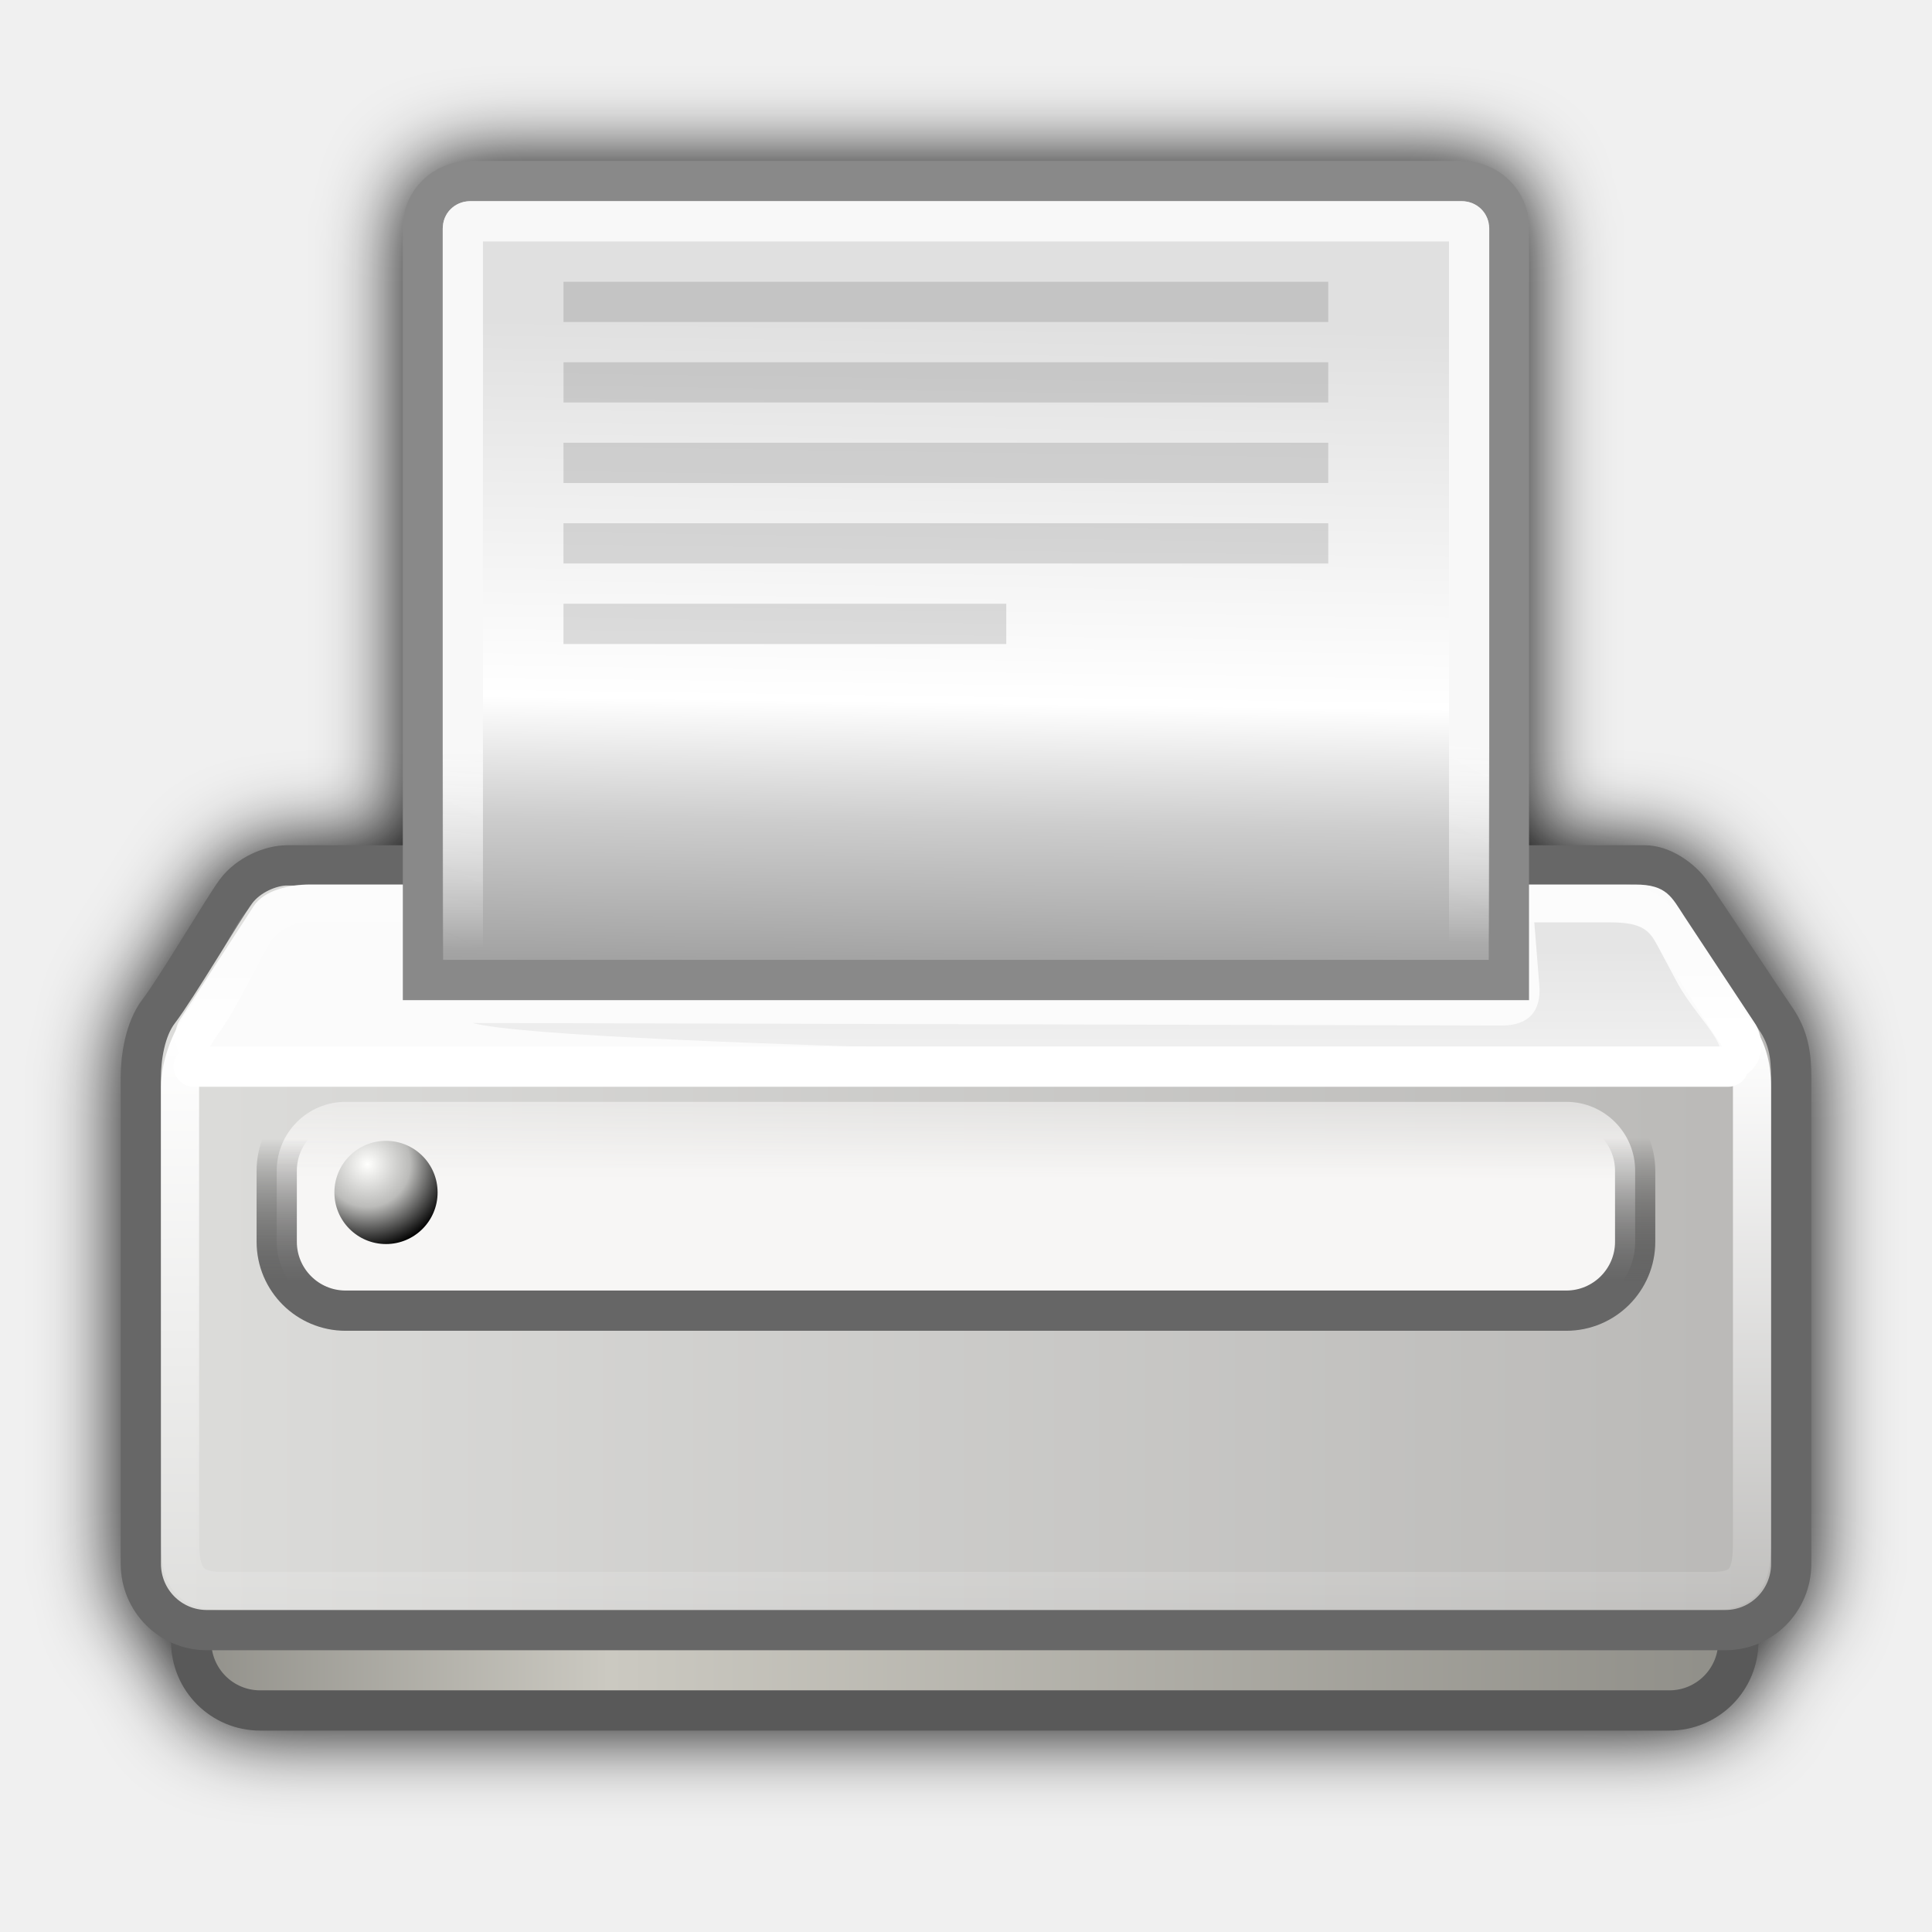
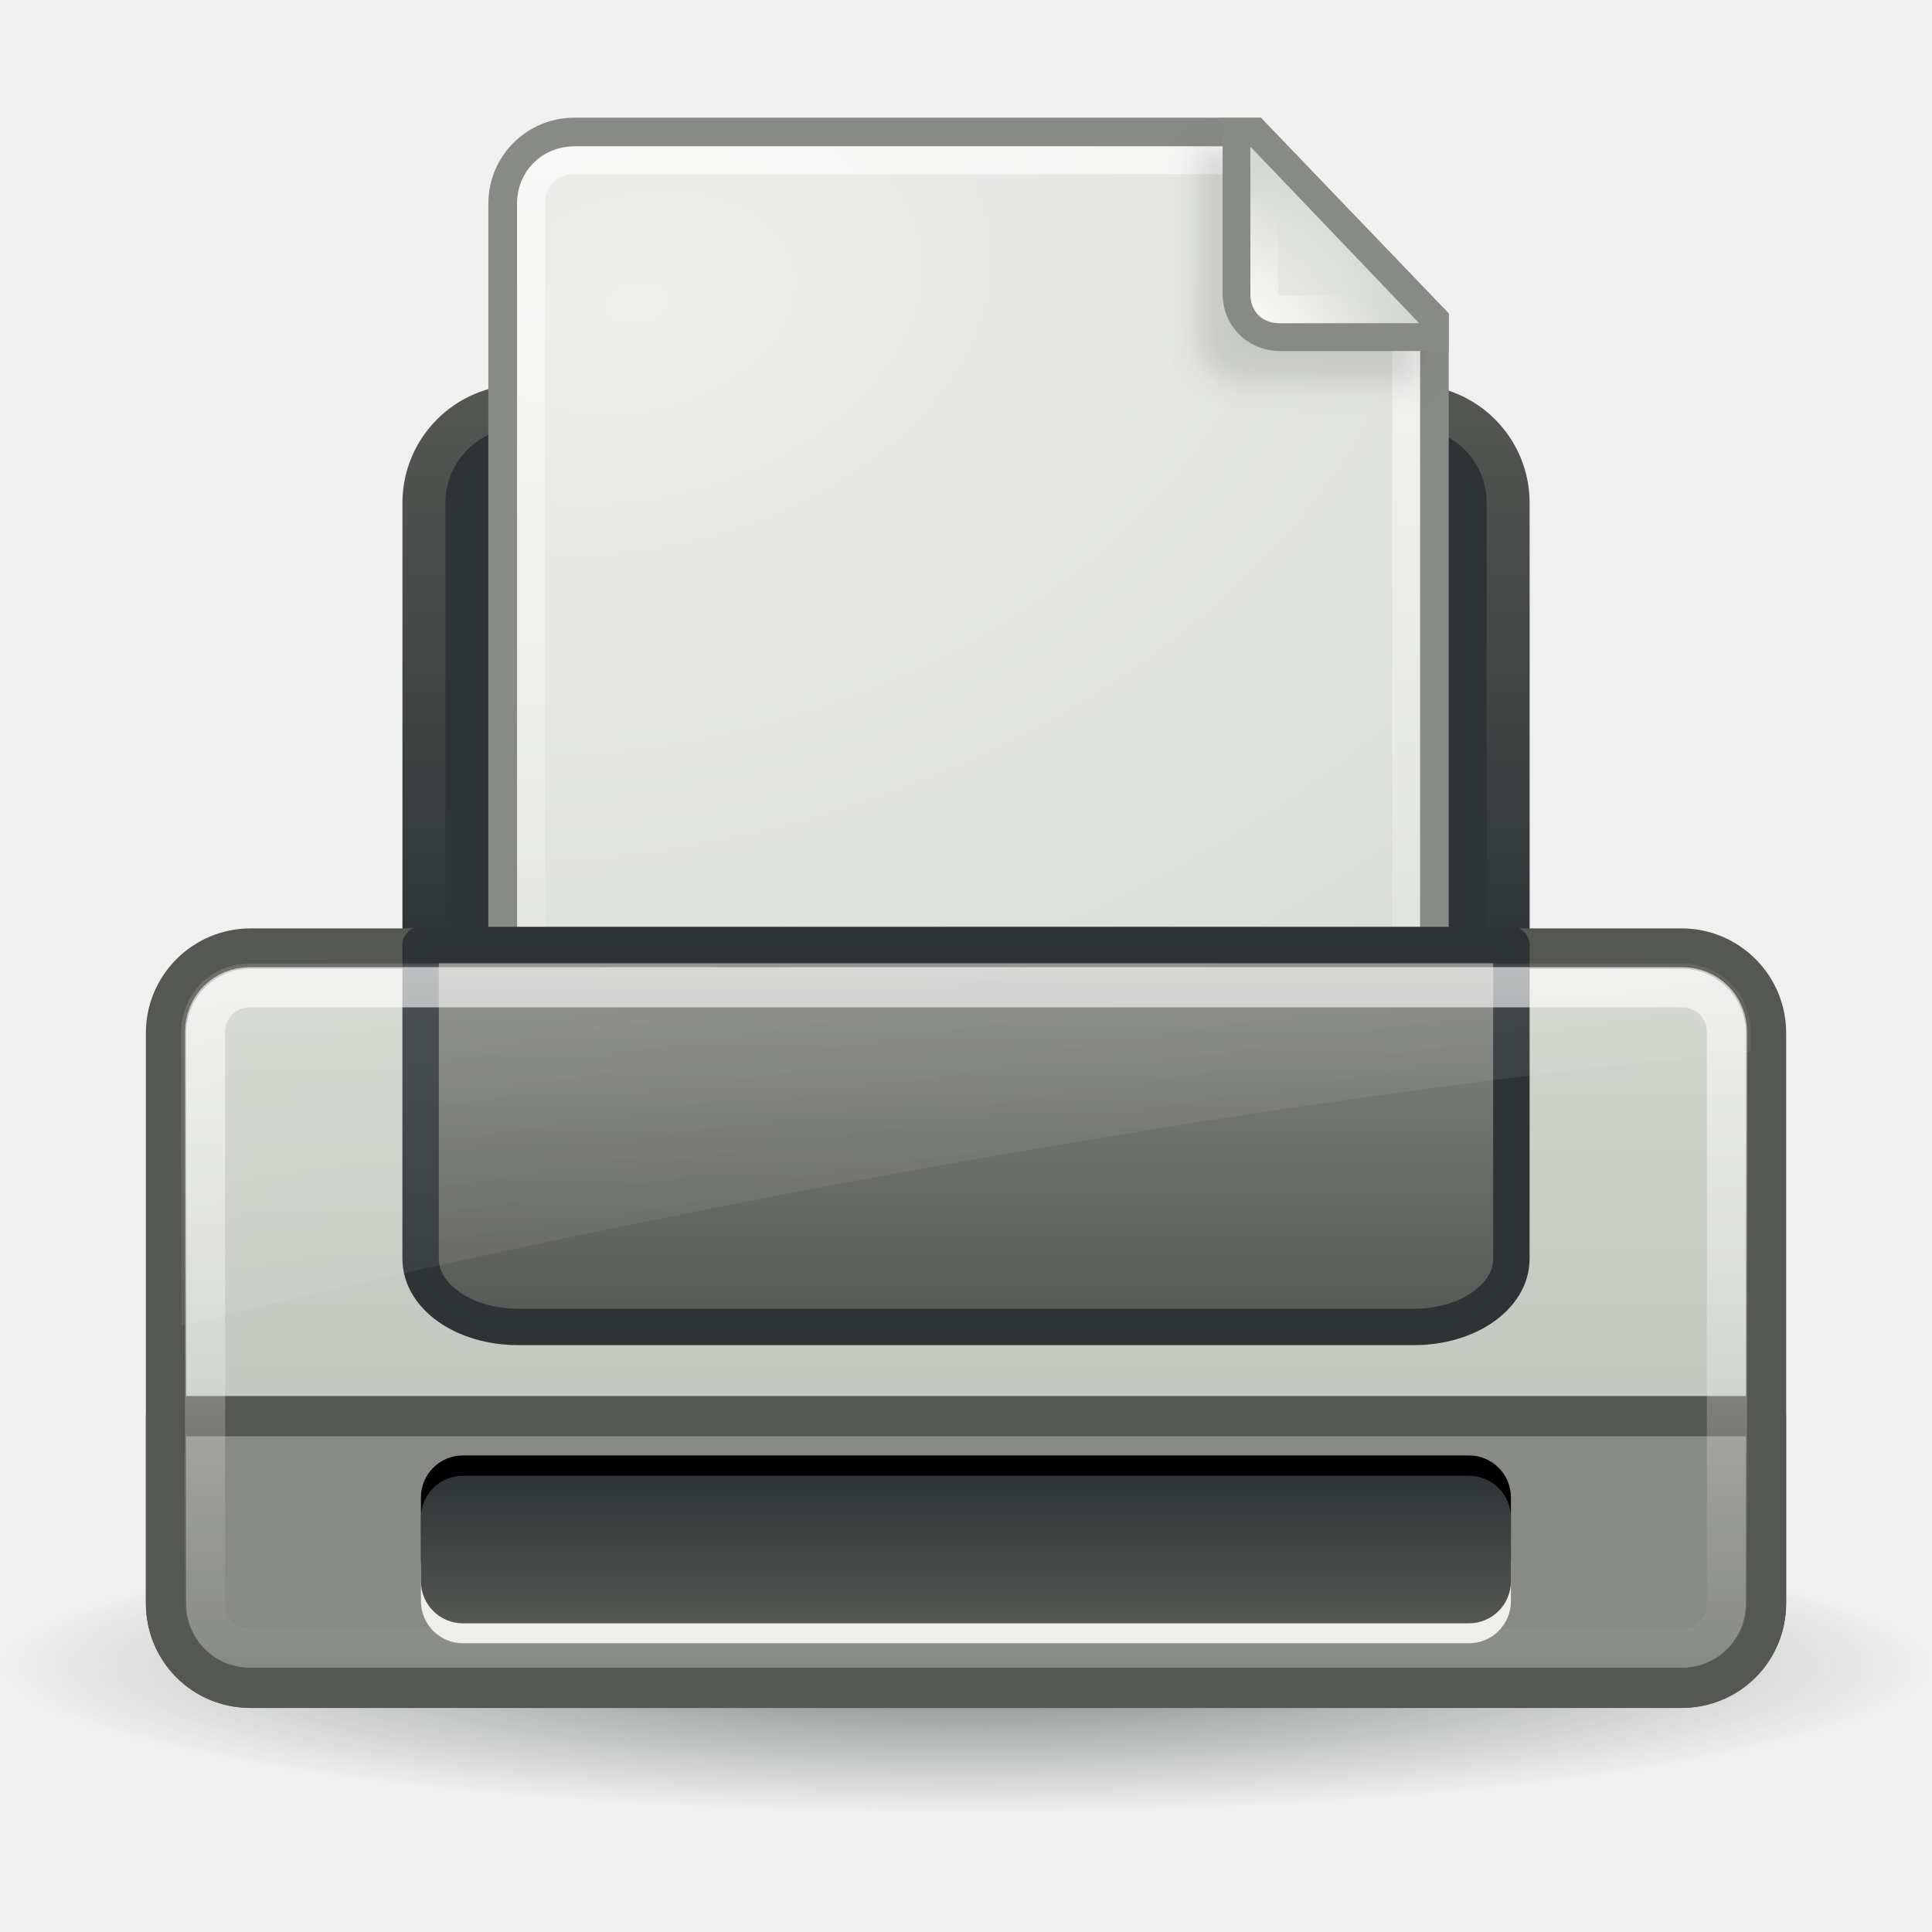
- <svg xmlns="http://www.w3.org/2000/svg" id="svg2994" viewBox="0 0 48 48" version="1.1">
-   <defs id="defs3">
-     <radialGradient id="radialGradient1433" cx="9.13" gradientUnits="userSpaceOnUse" cy="26.926" r="2.123">
-       <stop id="stop4700" style="stop-color:#fffffd" offset="0" />
-       <stop id="stop4706" style="stop-color:#bbbbb9" offset=".5" />
-       <stop id="stop4702" style="stop-color:#000000" offset="1" />
-     </radialGradient>
-     <linearGradient id="linearGradient1447" y2="72.064" gradientUnits="userSpaceOnUse" y1="57.228" gradientTransform="matrix(2.7721 0 0 .36074 .61872 2.8839)" x2="9.913" x1="9.87">
-       <stop id="stop4735" style="stop-color:#000000;stop-opacity:.237" offset="0" />
-       <stop id="stop4737" style="stop-color:#000000;stop-opacity:0" offset="1" />
+ <svg xmlns="http://www.w3.org/2000/svg" xmlns:xlink="http://www.w3.org/1999/xlink" viewBox="0 0 48 48" version="1.1" id="svg77">
+   <defs id="0">
+     <linearGradient id="2">
+       <stop id="k" stop-color="#fff" />
+       <stop id="l" offset="1" stop-color="#fff" stop-opacity="0" />
    </linearGradient>
-     <linearGradient id="linearGradient1451" y2="54.136" gradientUnits="userSpaceOnUse" y1="64.652" gradientTransform="matrix(2.3698 0 0 .42197 0 2)" x2="10.338" x1="10.338">
-       <stop id="stop4682" style="stop-color:#f7f6f5" offset="0" />
-       <stop id="stop4684" style="stop-color:#f7f6f5;stop-opacity:0" offset="1" />
+     <linearGradient id="3">
+       <stop id="m" stop-color="#2e3436" />
+       <stop id="n" offset="1" stop-color="#2e3436" stop-opacity="0" />
    </linearGradient>
-     <linearGradient id="linearGradient1453" y2="62.282" gradientUnits="userSpaceOnUse" y1="70.725" gradientTransform="matrix(2.3698 0 0 .42197 0 2)" x2="9.705" x1="9.732">
-       <stop id="stop4690" style="stop-color:#666666" offset="0" />
-       <stop id="stop4692" style="stop-color:#000000;stop-opacity:0" offset="1" />
+     <linearGradient id="4">
+       <stop id="o" stop-color="#2e3436" />
+       <stop id="p" offset="1" stop-color="#555753" />
    </linearGradient>
-     <linearGradient id="linearGradient1456" y2="19.337" gradientUnits="userSpaceOnUse" y1="25.14" gradientTransform="matrix(1.1988 0 0 .85356 -.14309 2.0345)" x2="20.718" x1="20.771">
-       <stop id="stop15664" style="stop-color:#ffffff;stop-opacity:0" offset="0" />
-       <stop id="stop15666" style="stop-color:#f8f8f8" offset="1" />
+     <linearGradient id="5">
+       <stop id="q" stop-color="#555753" />
+       <stop id="r" offset="1" stop-color="#2e3436" />
    </linearGradient>
-     <linearGradient id="linearGradient1459" y2="25.247" gradientUnits="userSpaceOnUse" y1="3.679" gradientTransform="matrix(.94494 0 0 1.0761 .068446 4.0932)" x2="24.79" x1="25.057">
-       <stop id="stop260" style="stop-color:#e0e0e0" offset="0" />
-       <stop id="stop4886" style="stop-color:#ffffff" offset=".405" />
-       <stop id="stop4884" style="stop-color:#cdcdcd" offset=".534" />
-       <stop id="stop261" style="stop-color:#494949" offset="1" />
+     <linearGradient id="6">
+       <stop id="s" stop-color="#fff" stop-opacity="0.8" />
+       <stop id="t" offset="1" stop-color="#fff" stop-opacity="0" />
    </linearGradient>
-     <linearGradient id="linearGradient1464" y2="58.831" gradientUnits="userSpaceOnUse" y1="32.539" gradientTransform="matrix(1.4902 0 0 .66874 .088951 2)" x2="15.488" x1="15.388">
-       <stop id="stop4764" style="stop-color:#ffffff;stop-opacity:.124" offset="0" />
-       <stop id="stop4768" style="stop-color:#ffffff" offset=".103" />
-       <stop id="stop4766" style="stop-color:#ffffff;stop-opacity:0" offset="1" />
+     <linearGradient id="7">
+       <stop id="u" stop-color="#888a85" />
+       <stop id="v" offset="1" stop-color="#555753" />
    </linearGradient>
-     <linearGradient id="linearGradient1468" y2="88.295" gradientUnits="userSpaceOnUse" y1="88.295" gradientTransform="matrix(2.2918 0 0 .43427 .088552 2)" x2="18.972" x1="1.846">
-       <stop id="stop4743" style="stop-color:#dcdcda" offset="0" />
-       <stop id="stop4745" style="stop-color:#bab9b7" offset="1" />
+     <linearGradient id="8">
+       <stop id="w" stop-color="#d3d7cf" />
+       <stop id="x" offset="1" stop-color="#babdb6" />
    </linearGradient>
-     <linearGradient id="linearGradient1471" y2="88.295" gradientUnits="userSpaceOnUse" y1="88.295" gradientTransform="matrix(2.3027 0 0 .43792 0 .58403)" x2="18.972" x1="1.846">
-       <stop id="stop4670" style="stop-color:#8e8d87" offset="0" />
-       <stop id="stop4676" style="stop-color:#cbc9c1" offset=".276" />
-       <stop id="stop4672" style="stop-color:#8e8d87" offset="1" />
+     <filter x="-0.16" y="-0.151" width="1.321" height="1.302" color-interpolation-filters="sRGB" id="9">
+       <feGaussianBlur id="y" stdDeviation="0.533" />
+     </filter>
+     <linearGradient id="A">
+       <stop id="z" stop-color="#eeeeec" />
+       <stop id="10" offset="1" stop-color="#d3d7cf" />
    </linearGradient>
-     <filter style="color-interpolation-filters:sRGB;" id="filter958">
-       <feFlood flood-opacity="1" flood-color="rgb(0,0,0)" result="flood" id="feFlood948" />
-       <feComposite in="flood" in2="SourceGraphic" operator="in" result="composite1" id="feComposite950" />
-       <feGaussianBlur in="composite1" stdDeviation="0.988" result="blur" id="feGaussianBlur952" />
-       <feOffset dx="0" dy="0" result="offset" id="feOffset954" />
-       <feComposite in="SourceGraphic" in2="offset" operator="over" result="composite2" id="feComposite956" />
-     </filter>
+     <radialGradient cx="29.83" cy="47.905" r="26.799" id="B" xlink:href="#3" gradientUnits="userSpaceOnUse" gradientTransform="matrix(1,0,0,0.1378092,0,41.30351)" />
+     <linearGradient y1="24.75" x2="0" y2="42.19" id="C" xlink:href="#6" gradientUnits="userSpaceOnUse" />
+     <linearGradient y1="37.39" x2="0" y2="41.05" id="D" xlink:href="#4" gradientUnits="userSpaceOnUse" gradientTransform="translate(1.0284996e-8,-0.7220601)" />
+     <linearGradient y1="23.748" x2="0" y2="38.1" id="E" xlink:href="#7" gradientUnits="userSpaceOnUse" gradientTransform="matrix(1.006031,0,0,0.7144435,-0.1447548,6.130371)" />
+     <linearGradient y1="23.788" x2="0" y2="43.15" id="F" xlink:href="#8" gradientUnits="userSpaceOnUse" gradientTransform="translate(0.1716337,-0.7220601)" />
+     <linearGradient y1="10.279" x2="0" y2="24.815" id="G" xlink:href="#5" gradientUnits="userSpaceOnUse" gradientTransform="translate(1.0284996e-8,-0.7220601)" />
+     <linearGradient x1="34.13" y1="8.75" x2="36.533" y2="6.363" id="H" xlink:href="#6" gradientUnits="userSpaceOnUse" gradientTransform="matrix(0.6916081,0,0,0.6916081,7.465309,1.978372)" />
+     <radialGradient cx="34.13" cy="8.609" r="3.03" id="I" xlink:href="#A" gradientUnits="userSpaceOnUse" gradientTransform="matrix(1.383216,1.4328367e-7,-1.4993085e-7,1.447386,-16.13582,-4.431151)" />
+     <linearGradient y1="2.438" x2="0" y2="43.34" id="J" xlink:href="#6" gradientUnits="userSpaceOnUse" gradientTransform="matrix(0.6916081,0,0,0.6916081,7.465309,2.081162)" />
+     <radialGradient cx="13.559" cy="12.06" r="16.219" id="K" xlink:href="#A" gradientUnits="userSpaceOnUse" gradientTransform="matrix(0.4270251,1.770862,-2.620274,0.6318527,41.60817,-24.1091)" />
+     <linearGradient x1="13.938" y1="-19.643" x2="22.15" y2="35.684" id="L" xlink:href="#2" gradientUnits="userSpaceOnUse" />
+     <linearGradient id="M">
+       <stop id="11" stop-color="#eeeeec" />
+       <stop id="12" offset="1" stop-color="#eeeeec" stop-opacity="0" />
+     </linearGradient>
+     <linearGradient y1="4.219" x2="0" y2="43.781" id="N" xlink:href="#6" gradientUnits="userSpaceOnUse" gradientTransform="translate(0,-1.499999)" />
+     <linearGradient x1="4.094" y1="-58.01" x2="15.298" y2="33.906" id="O" xlink:href="#M" gradientUnits="userSpaceOnUse" gradientTransform="translate(0,-1.499999)" />
+     <radialGradient cx="24.377" cy="45.941" r="23.08" id="P" xlink:href="#3" gradientUnits="userSpaceOnUse" gradientTransform="matrix(1,0,0,0.1455399,-0.3770313,36.45506)" />
+     <radialGradient cx="60.05" cy="51.39" r="15.03" id="Q" xlink:href="#R" gradientUnits="userSpaceOnUse" gradientTransform="matrix(-1.404511,1.188857,-1,-1.181396,199.7381,11.75054)" />
+     <linearGradient id="R">
+       <stop id="13" stop-color="#eee" />
+       <stop id="14" offset="1" stop-color="#dcdcdc" />
+     </linearGradient>
  </defs>
-   <g id="layer1">
-     <g id="g910" style="filter:url(#filter958)">
-       <rect x="4.75" y="36.004" width="38.438" height="6.492" ry="1.712" rx="1.712" style="fill:url(#linearGradient1471);stroke:#595959" id="rect4652" />
-       <path d="m 7.131,21.5 h 33.74 c 0.385,0 0.877,0.288 1.18,0.724 0.303,0.436 1.737,2.61 2.058,3.074 0.322,0.464 0.393,0.904 0.393,1.476 v 12.077 c 0,0.914 -0.732,1.649 -1.641,1.649 H 5.14 C 4.231,40.5 3.499,39.765 3.499,38.851 V 26.774 c 0,-0.494 0.101,-1.202 0.446,-1.653 C 4.381,24.552 5.55,22.573 5.858,22.153 6.166,21.733 6.732,21.5 7.131,21.5 Z" style="color:#000000;fill:url(#linearGradient1468);stroke:#676767" id="rect4609" />
-       <path d="m 7.705,21.976 c -0.498,0 -1.138,0.131 -1.401,0.535 L 4.466,25.34 c -0.296,0.455 0.034,1.528 0.924,1.528 h 37.289 c 1.204,0 1.208,-1.01 0.924,-1.44 l -1.751,-2.652 c -0.318,-0.48 -0.433,-0.8 -1.226,-0.8 H 7.705 Z" style="fill:#fbfbfb;fill-rule:evenodd" id="path4718" />
-       <path d="m 7.6,22.446 h 32.775 c 0.365,0 0.831,0.273 1.119,0.685 0.288,0.413 1.294,2.03 1.599,2.469 0.306,0.44 0.435,0.856 0.435,1.398 v 11.281 c 0,0.865 -0.133,1.249 -0.995,1.249 H 5.531 c -0.863,0 -1.058,-0.384 -1.058,-1.249 V 26.998 c 0,-0.468 0.221,-1.138 0.548,-1.565 0.413,-0.539 1.081,-1.971 1.373,-2.369 0.292,-0.397 0.829,-0.618 1.207,-0.618 z" style="color:#000000;fill:none;stroke:url(#linearGradient1464);stroke-width:0.947" id="path4750" />
-       <path d="m 11.682,4.498 h 24.632 c 0.65,0 1.174,0.51 1.174,1.144 v 18.706 H 10.508 V 5.642 c 0,-0.634 0.524,-1.144 1.174,-1.144 z" style="color:#000000;display:block;fill:url(#linearGradient1459);stroke:#898989;stroke-linecap:round" id="rect15391" />
-       <rect x="11.499" y="5.499" width="25.001" height="18.836" ry="0.177" rx="0.177" style="color:#000000;display:block;fill:none;stroke:url(#linearGradient1456);stroke-linecap:round;stroke-linejoin:round" id="rect15660" />
-       <rect x="6.875" y="27.375" width="33.75" height="5.188" ry="1.712" rx="1.712" style="fill:url(#linearGradient1451);stroke:url(#linearGradient1453)" id="rect4678" />
-       <circle r="1.282" cy="27.626" cx="9.59" transform="translate(0,2)" style="fill:url(#radialGradient1433)" id="path4696" />
-       <path d="m 11.744,25.416 25.562,0.063 c 0.688,0.001 0.988,-0.371 0.938,-1 l -0.125,-1.563 h 1.866 c 0.812,0 0.99,0.193 1.187,0.563 l 0.5,0.937 c 0.527,0.988 1.812,1.974 0.498,1.974 -4.502,0 -28.176,-0.349 -30.426,-0.974 z" style="opacity:0.366;fill:url(#linearGradient1447);fill-rule:evenodd" id="path4731" />
-       <path d="M 42.938,26.5 H 4.812" style="fill:none;stroke:#ffffff;stroke-width:1px;stroke-linecap:round;stroke-linejoin:round" id="path4760" />
-       <g transform="translate(0,2)" style="opacity:0.436" id="g4849">
-         <rect x="14" y="5" width="19" height="1" style="color:#000000;fill:#000000;fill-opacity:0.292" id="rect4831" />
-         <rect x="14" y="7" width="19" height="1" style="color:#000000;fill:#000000;fill-opacity:0.292" id="rect4833" />
-         <rect x="14" y="9" width="19" height="1" style="color:#000000;fill:#000000;fill-opacity:0.292" id="rect4835" />
-         <rect x="14" y="11" width="19" height="1" style="color:#000000;fill:#000000;fill-opacity:0.292" id="rect4837" />
-         <rect x="14" y="13" width="11" height="1" style="color:#000000;fill:#000000;fill-opacity:0.292" id="rect4839" />
-       </g>
-     </g>
+   <g id="g923" style="display:inline">
+     <path fill="url(#B)" opacity="0.6" id="S" transform="matrix(0.8955477,0,0,1,-2.713781,-6.522486)" d="m 56.629,47.905 a 26.799,3.693 0 1 1 -53.598,0 26.799,3.693 0 1 1 53.598,0 z" />
+     <path stroke-width="1.067" stroke-linecap="square" stroke-linejoin="round" stroke="url(#G)" fill="#2e3436" id="T" d="m 12.938,10.09 c -1.329,0 -2.406,1.077 -2.406,2.406 v 11.062 h 26.938 v -11.062 c 0,-1.329 -1.077,-2.406 -2.406,-2.406 z" />
+     <rect rx="2.1" stroke-linecap="square" stroke-linejoin="round" stroke="#555753" fill="url(#F)" id="U" y="23.566" x="4.124" height="18.365" width="39.753" />
+     <path stroke-linecap="square" stroke-linejoin="round" stroke="#555753" fill="#888a85" id="V" d="m 4.125,35.184 v 4.656 c 0,1.163 0.93,2.094 2.094,2.094 h 35.562 c 1.163,0 2.094,-0.93 2.094,-2.094 v -4.656 z" />
+     <path fill="#888a85" id="W" d="m 14.273,2.924 c -1.188,0 -2.14,0.952 -2.14,2.14 V 30.761 c 0,1.188 0.952,2.14 2.14,2.14 H 33.854 c 1.188,0 2.14,-0.952 2.14,-2.14 V 7.787 L 31.326,2.924 Z" />
+     <path fill="url(#K)" id="X" d="m 14.273,3.637 c -0.801,0 -1.426,0.625 -1.426,1.426 V 30.761 c 0,0.801 0.625,1.426 1.426,1.426 H 33.854 c 0.801,0 1.426,-0.625 1.426,-1.426 V 8.09 L 31.023,3.637 Z" />
+     <path stroke-width="0.692" stroke-linecap="square" stroke-linejoin="round" stroke="url(#J)" fill="none" opacity="0.8" id="Y" d="m 14.273,3.983 c -0.621,0 -1.081,0.46 -1.081,1.081 V 30.761 c 0,0.621 0.46,1.081 1.081,1.081 H 33.854 c 0.621,0 1.081,-0.46 1.081,-1.081 V 8.198 L 30.872,3.983 Z" />
+     <path filter="url(#9)" fill="#2e3436" opacity="0.16" id="Z" transform="matrix(0.6916081,0,0,0.6916081,8.866508,-0.3860239)" d="m 30.224,5.825 v 6.875 c 0,0.957 0.677,1.594 1.719,1.594 h 6.25 v -1.812 l -6.938,-6.656 z" />
+     <path fill="#888a85" id="a" d="M 30.375,2.929 V 7.295 c -2e-6,0.801 0.625,1.426 1.426,1.426 h 4.193 V 7.792 L 31.326,2.929 Z" />
+     <path fill="url(#I)" id="b" d="M 31.066,3.643 V 7.295 c -1e-6,0.443 0.292,0.735 0.735,0.735 h 3.458 z" />
+     <path stroke-width="0.692" stroke-linecap="square" stroke="url(#H)" fill="none" opacity="0.8" id="c" d="M 31.412,4.529 V 7.295 c -1e-6,0.261 0.128,0.389 0.389,0.389 h 2.658 z" />
+     <path stroke-width="0.905" stroke-linecap="square" stroke-linejoin="round" stroke="#2e3436" fill="url(#E)" id="d" d="m 10.45,23.478 v 7.792 c 0,0.949 1.084,1.697 2.421,1.697 h 22.258 c 1.337,0 2.421,-0.747 2.421,-1.697 v -7.792 z" />
+     <path stroke-linecap="square" stroke-linejoin="round" stroke="url(#C)" fill="none" opacity="0.8" id="e" transform="translate(1.0284996e-8,-0.7220601)" d="m 6.219,25.25 c -0.639,0 -1.125,0.486 -1.125,1.125 v 14.188 c 0,0.639 0.486,1.125 1.125,1.125 h 35.562 c 0.639,0 1.125,-0.486 1.125,-1.125 V 26.375 c 0,-0.639 -0.486,-1.125 -1.125,-1.125 z" />
+     <rect rx="1.043" fill="#eeeeec" id="f" y="37.16" x="10.458" height="3.666" width="27.08" />
+     <rect rx="1.043" id="g" y="36.16" x="10.458" height="3.666" width="27.08" />
+     <rect rx="1.043" fill="url(#D)" id="h" y="36.665" x="10.458" height="3.666" width="27.08" />
+     <path fill="url(#L)" opacity="0.6" id="i" d="M 6.219,23.938 C 5.248,23.938 4.5,24.685 4.5,25.656 v 7.281 c 10.722,-2.669 26.18,-5.612 39,-6.812 v -0.469 c 0,-0.971 -0.748,-1.719 -1.719,-1.719 z" />
  </g>
</svg>
